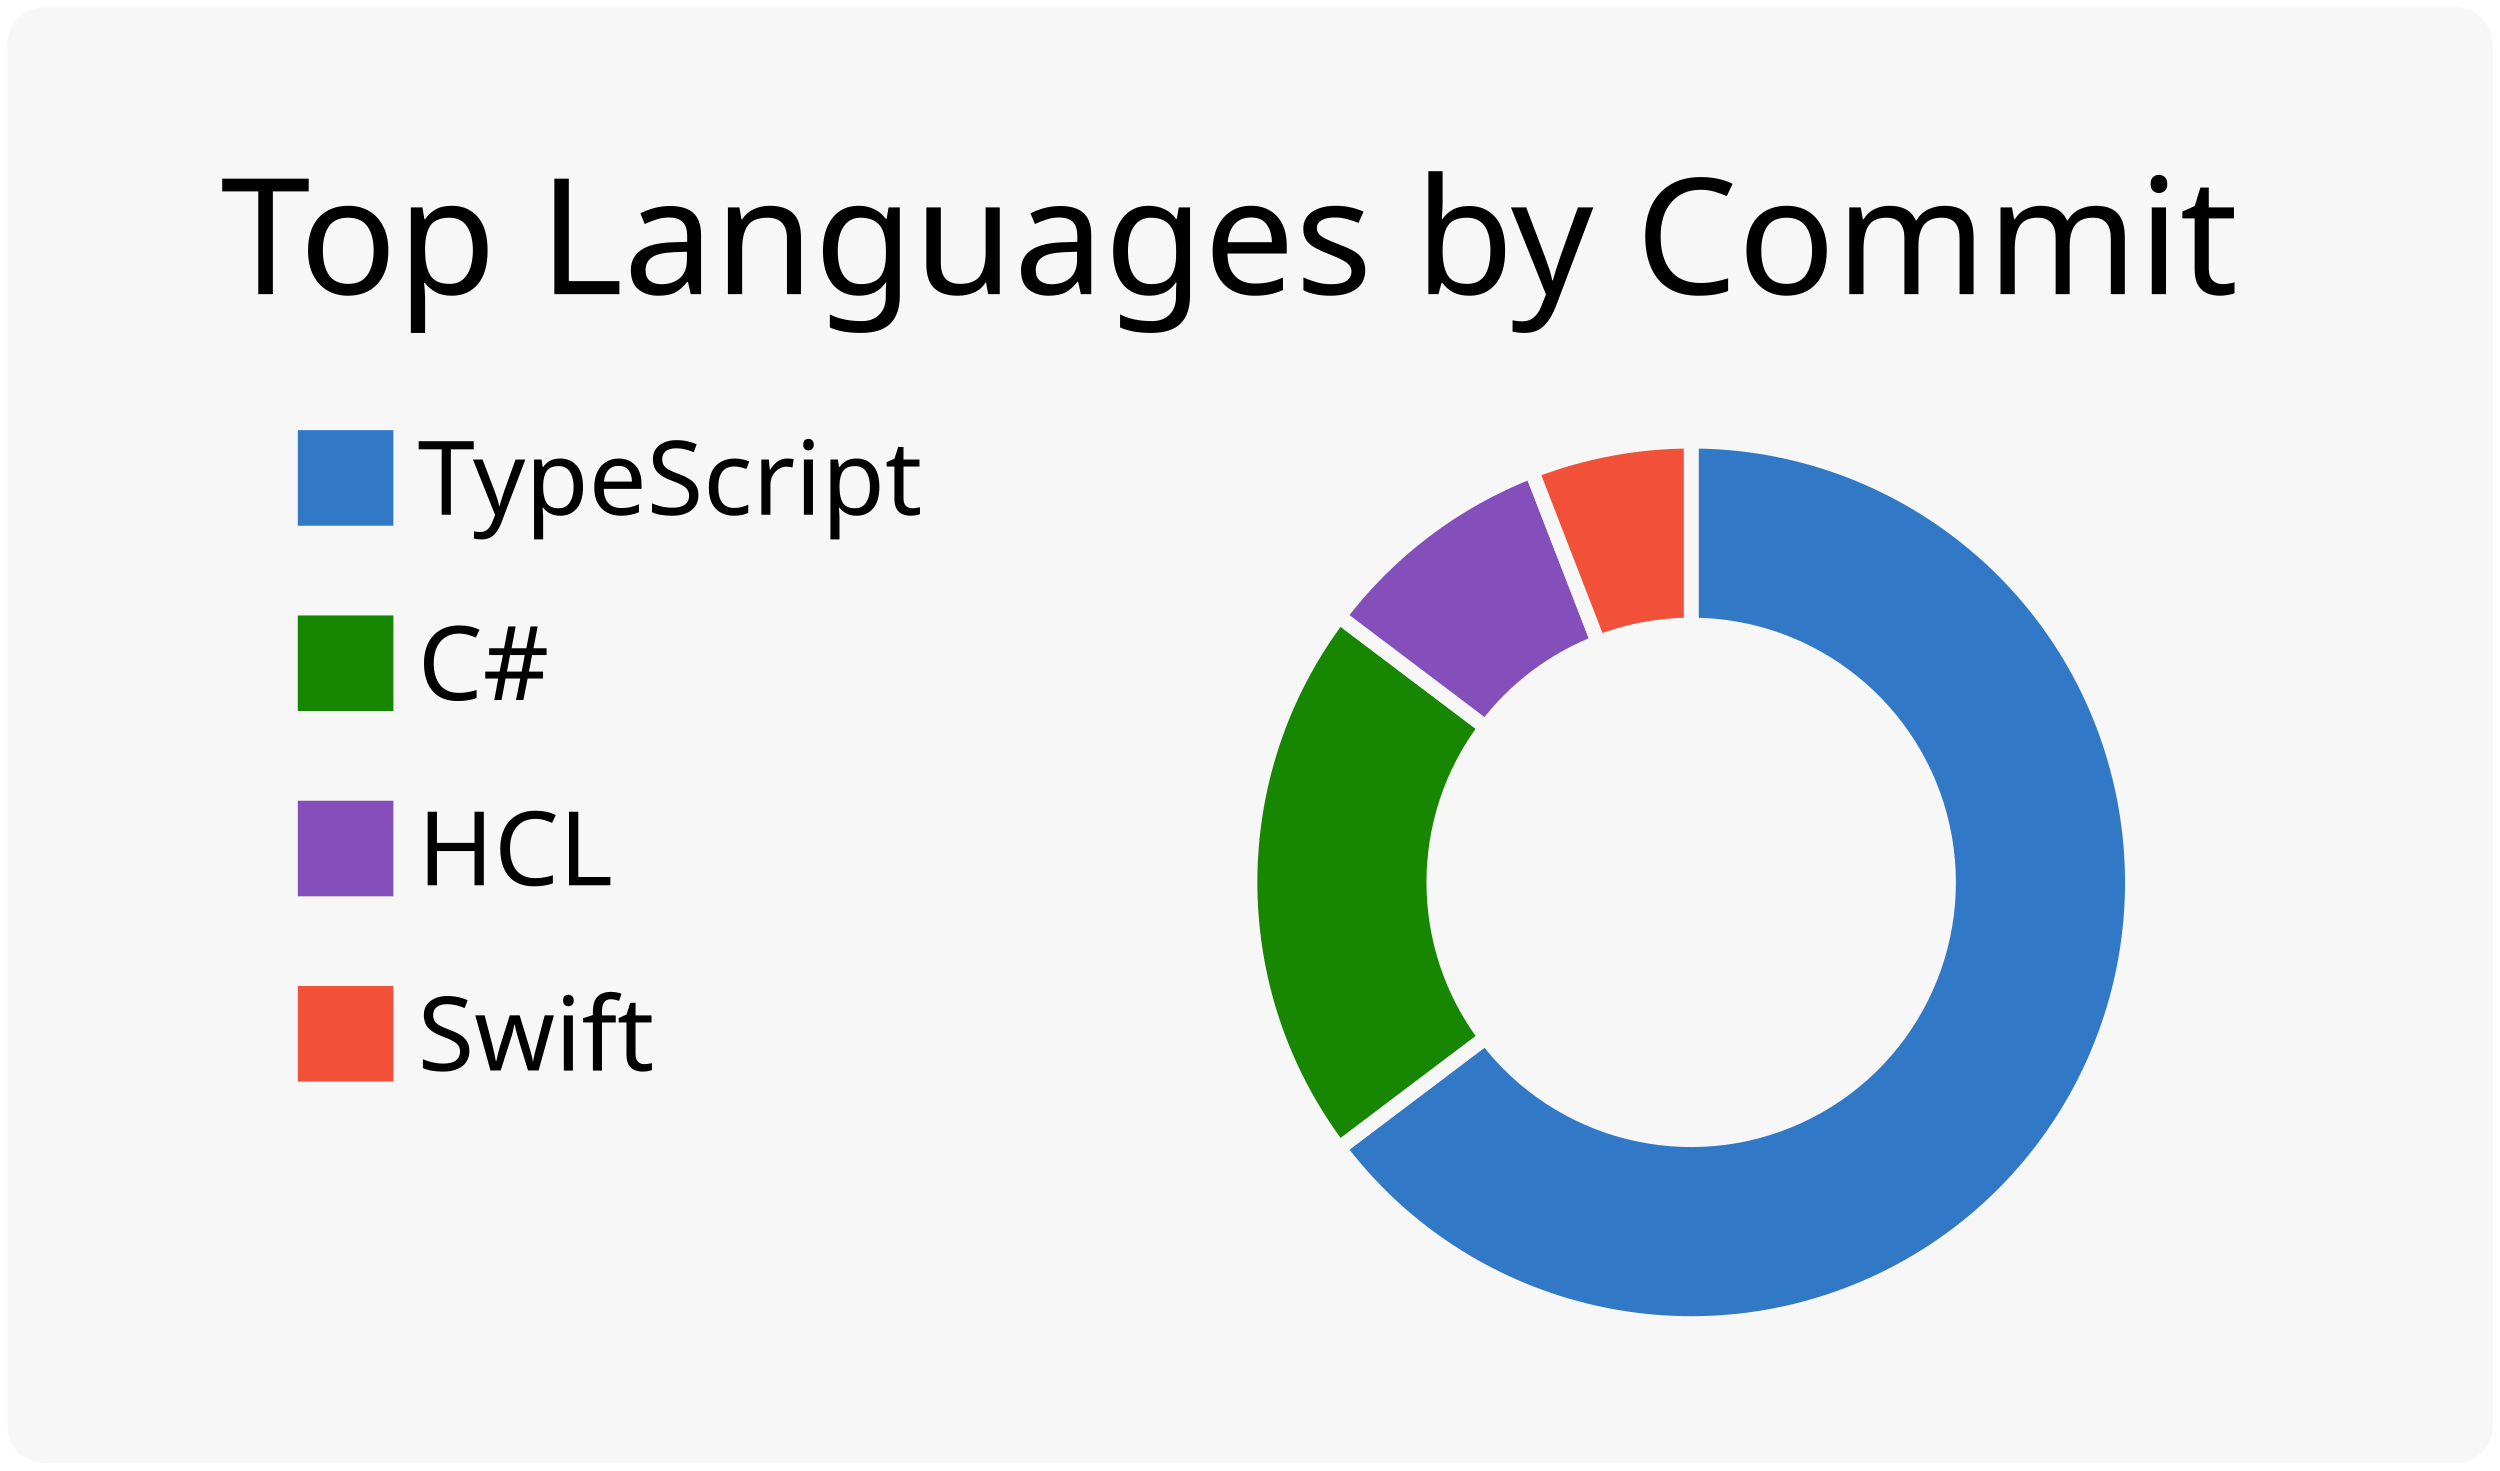
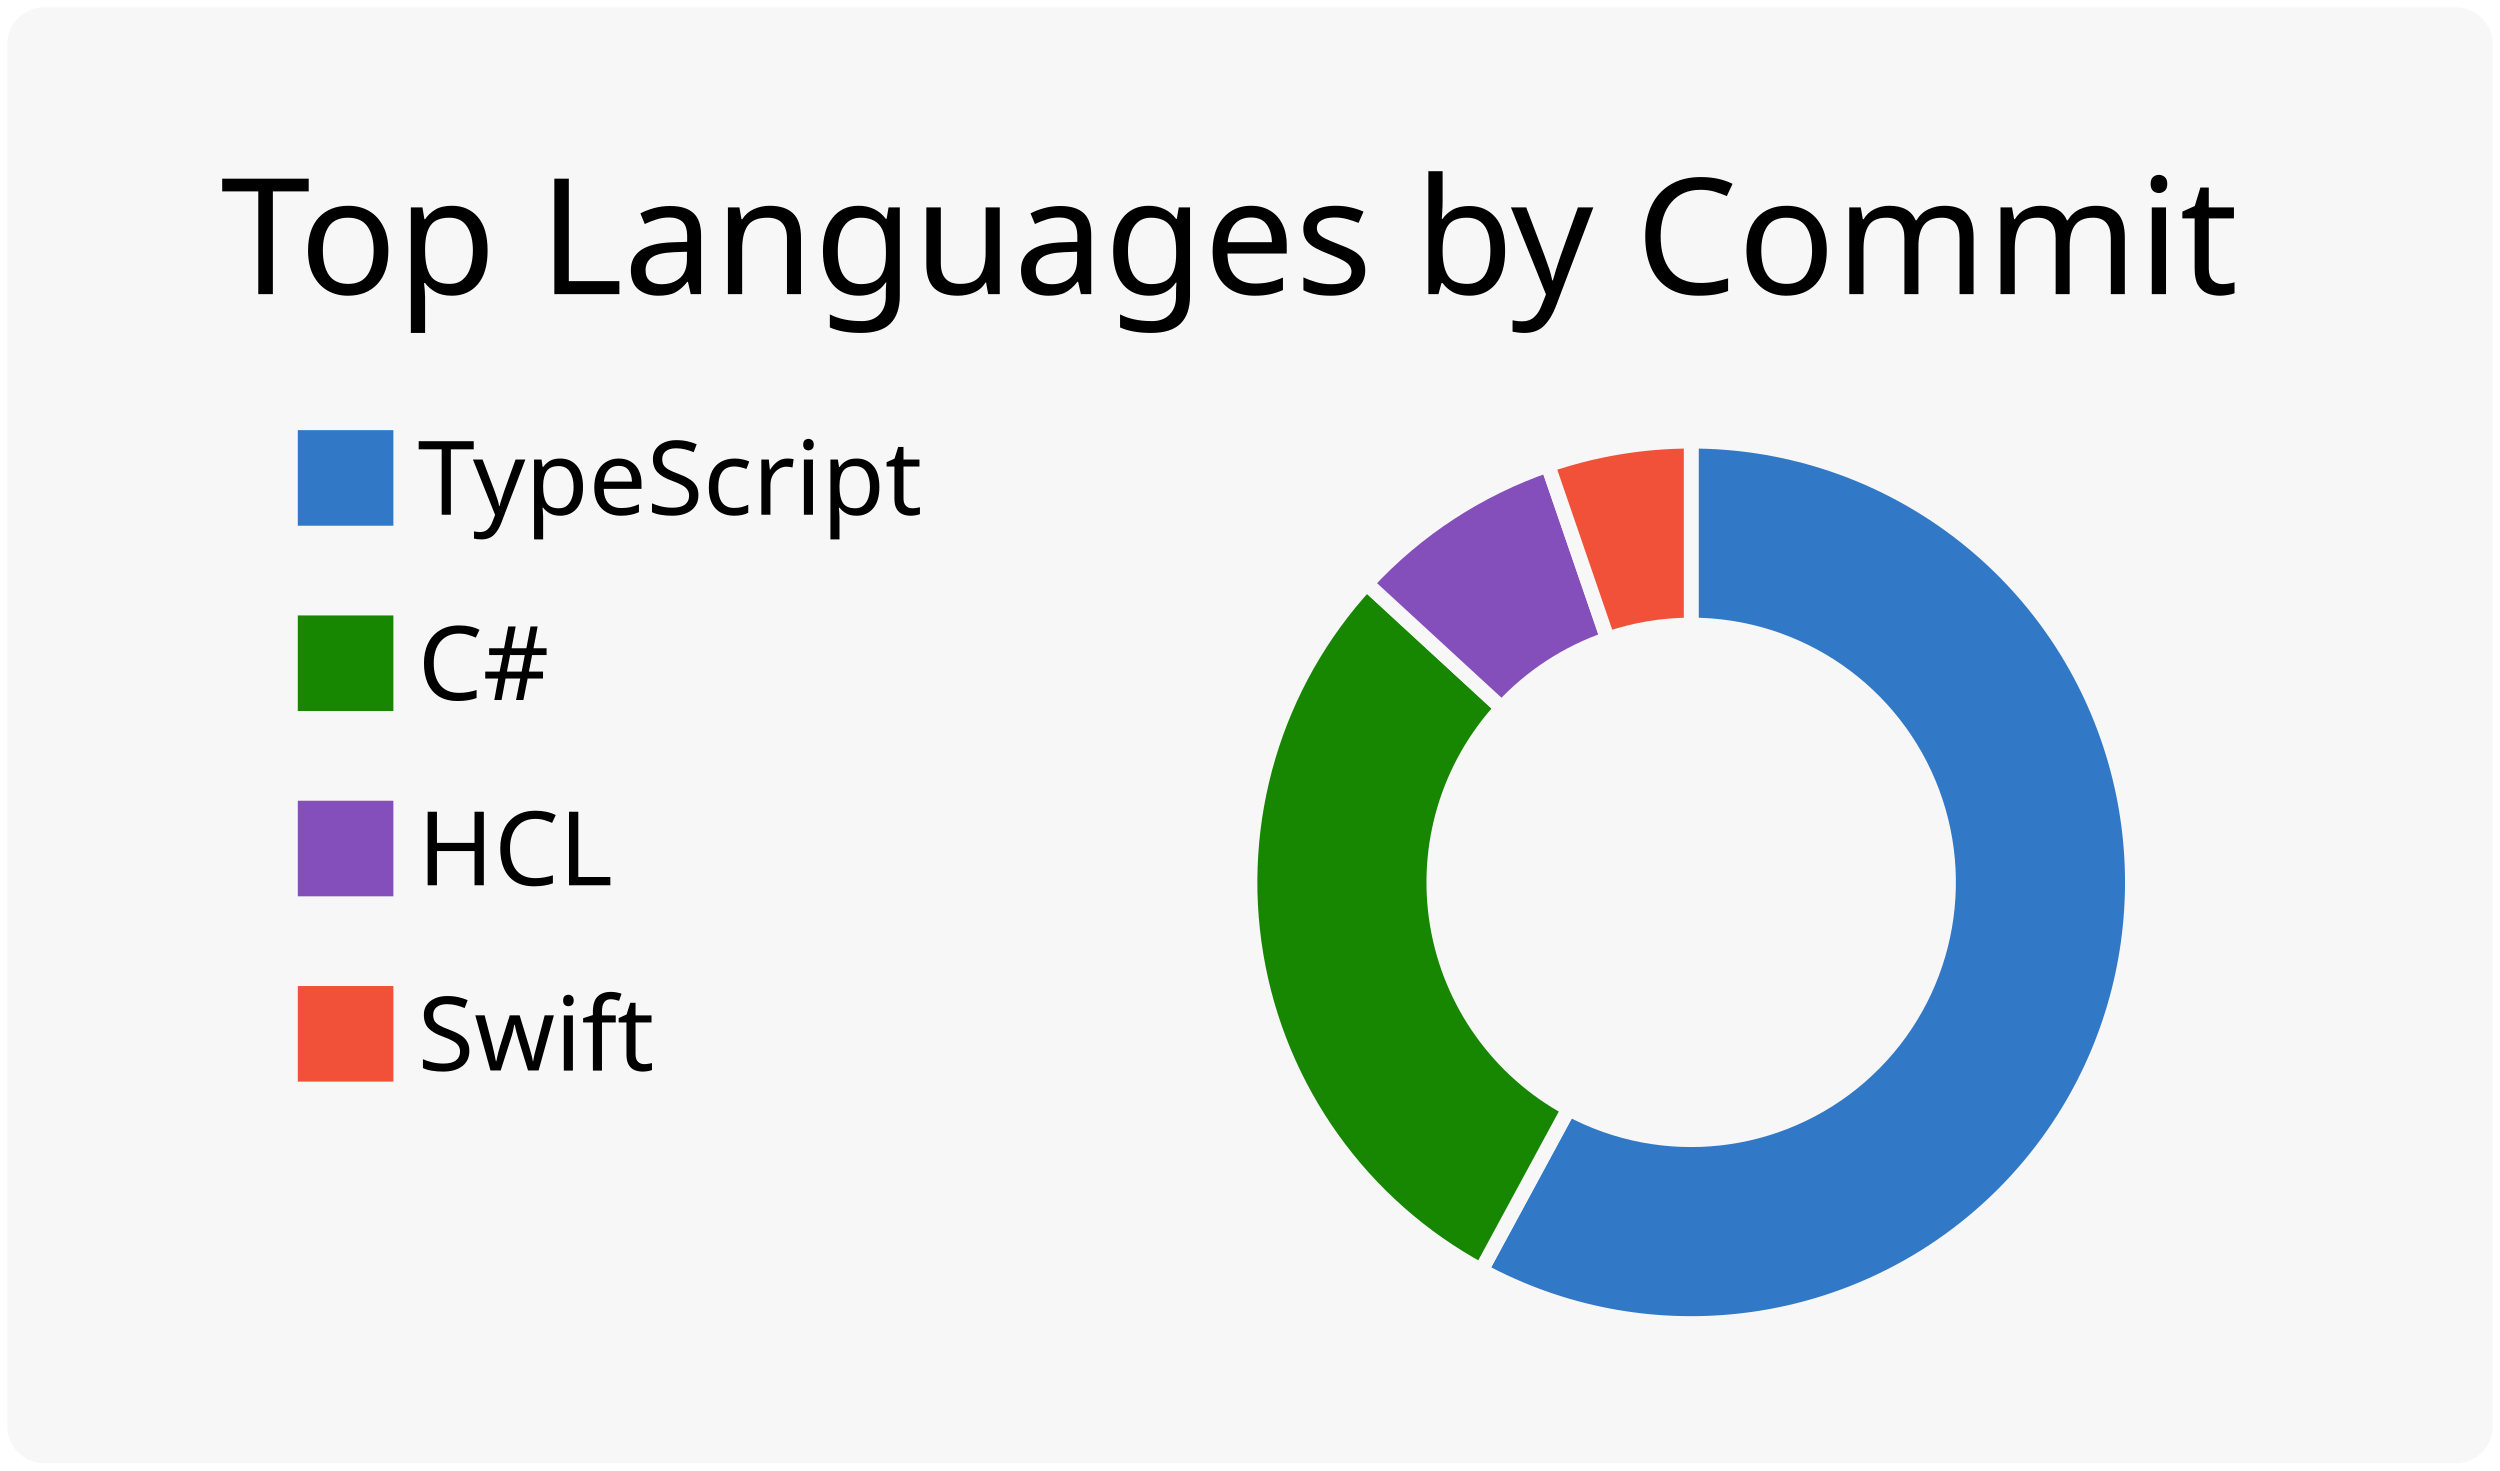
<svg xmlns="http://www.w3.org/2000/svg" width="340" height="200" viewBox="0 0 340 200">
  <style>* {
          font-family: 'Segoe UI', Ubuntu, "Helvetica Neue", Sans-Serif
        }</style>
  <g class="gpsc-root">
    <rect x="1" y="1" rx="5" ry="5" height="99%" width="99.412%" stroke="#000000" stroke-width="1" fill="#f7f7f7" stroke-opacity="0" />
    <text x="30" y="40" class="gpsc-item" style="--gpsc-i: 0; font-size: 22px; fill: #000000;">Top Languages by Commit</text>
    <g transform="translate(0,40)">
      <g transform="translate(40,0)">
        <rect y="18" width="14" height="14" class="gpsc-item" style="--gpsc-i: 0; stroke-width: 1px;" fill="#3178c6" stroke="#f7f7f7" />
        <rect y="43.2" width="14" height="14" class="gpsc-item" style="--gpsc-i: 1; stroke-width: 1px;" fill="#178600" stroke="#f7f7f7" />
        <rect y="68.4" width="14" height="14" class="gpsc-item" style="--gpsc-i: 2; stroke-width: 1px;" fill="#844FBA" stroke="#f7f7f7" />
        <rect y="93.6" width="14" height="14" class="gpsc-item" style="--gpsc-i: 3; stroke-width: 1px;" fill="#F05138" stroke="#f7f7f7" />
        <text x="16.8" y="30" class="gpsc-item" style="--gpsc-i: 0; fill: #000000; font-size: 14px;">TypeScript</text>
        <text x="16.8" y="55.2" class="gpsc-item" style="--gpsc-i: 1; fill: #000000; font-size: 14px;">C#</text>
        <text x="16.8" y="80.4" class="gpsc-item" style="--gpsc-i: 2; fill: #000000; font-size: 14px;">HCL</text>
        <text x="16.8" y="105.6" class="gpsc-item" style="--gpsc-i: 3; fill: #000000; font-size: 14px;">Swift</text>
      </g>
      <g transform="translate( 230, 80 )">
        <g class="arc" style="--gpsc-i: 0;">
-           <path d="M3.67394039744206e-15,-60A60,60,0,1,1,-47.881,36.158L-27.931,21.092A35,35,0,1,0,2.1431318985078682e-15,-35Z" style="fill: #3178c6; stroke-width: 2px;" stroke="#f7f7f7" />
+           <path d="M3.67394039744206e-15,-60A60,60,0,1,1,-28.557,52.768L-16.658,30.782A35,35,0,1,0,2.1431318985078682e-15,-35Z" style="fill: #3178c6; stroke-width: 2px;" stroke="#f7f7f7" />
        </g>
        <g class="arc" style="--gpsc-i: 1;">
-           <path d="M-47.881,36.158A60,60,0,0,1,-47.881,-36.158L-27.931,-21.092A35,35,0,0,0,-27.931,21.092Z" style="fill: #178600; stroke-width: 2px;" stroke="#f7f7f7" />
+           <path d="M-28.557,52.768A60,60,0,0,1,-44.143,-40.637L-25.75,-23.705A35,35,0,0,0,-16.658,30.782Z" style="fill: #178600; stroke-width: 2px;" stroke="#f7f7f7" />
        </g>
        <g class="arc" style="--gpsc-i: 2;">
-           <path d="M-47.881,-36.158A60,60,0,0,1,-21.674,-55.948L-12.643,-32.637A35,35,0,0,0,-27.931,-21.092Z" style="fill: #844FBA; stroke-width: 2px;" stroke="#f7f7f7" />
+           <path d="M-44.143,-40.637A60,60,0,0,1,-19.482,-56.749L-11.364,-33.104A35,35,0,0,0,-25.75,-23.705Z" style="fill: #844FBA; stroke-width: 2px;" stroke="#f7f7f7" />
        </g>
        <g class="arc" style="--gpsc-i: 3;">
-           <path d="M-21.674,-55.948A60,60,0,0,1,-1.1021821192326178e-14,-60L-6.429395695523604e-15,-35A35,35,0,0,0,-12.643,-32.637Z" style="fill: #F05138; stroke-width: 2px;" stroke="#f7f7f7" />
+           <path d="M-19.482,-56.749A60,60,0,0,1,-1.1021821192326178e-14,-60L-6.429395695523604e-15,-35A35,35,0,0,0,-11.364,-33.104Z" style="fill: #F05138; stroke-width: 2px;" stroke="#f7f7f7" />
        </g>
      </g>
    </g>
  </g>
</svg>
